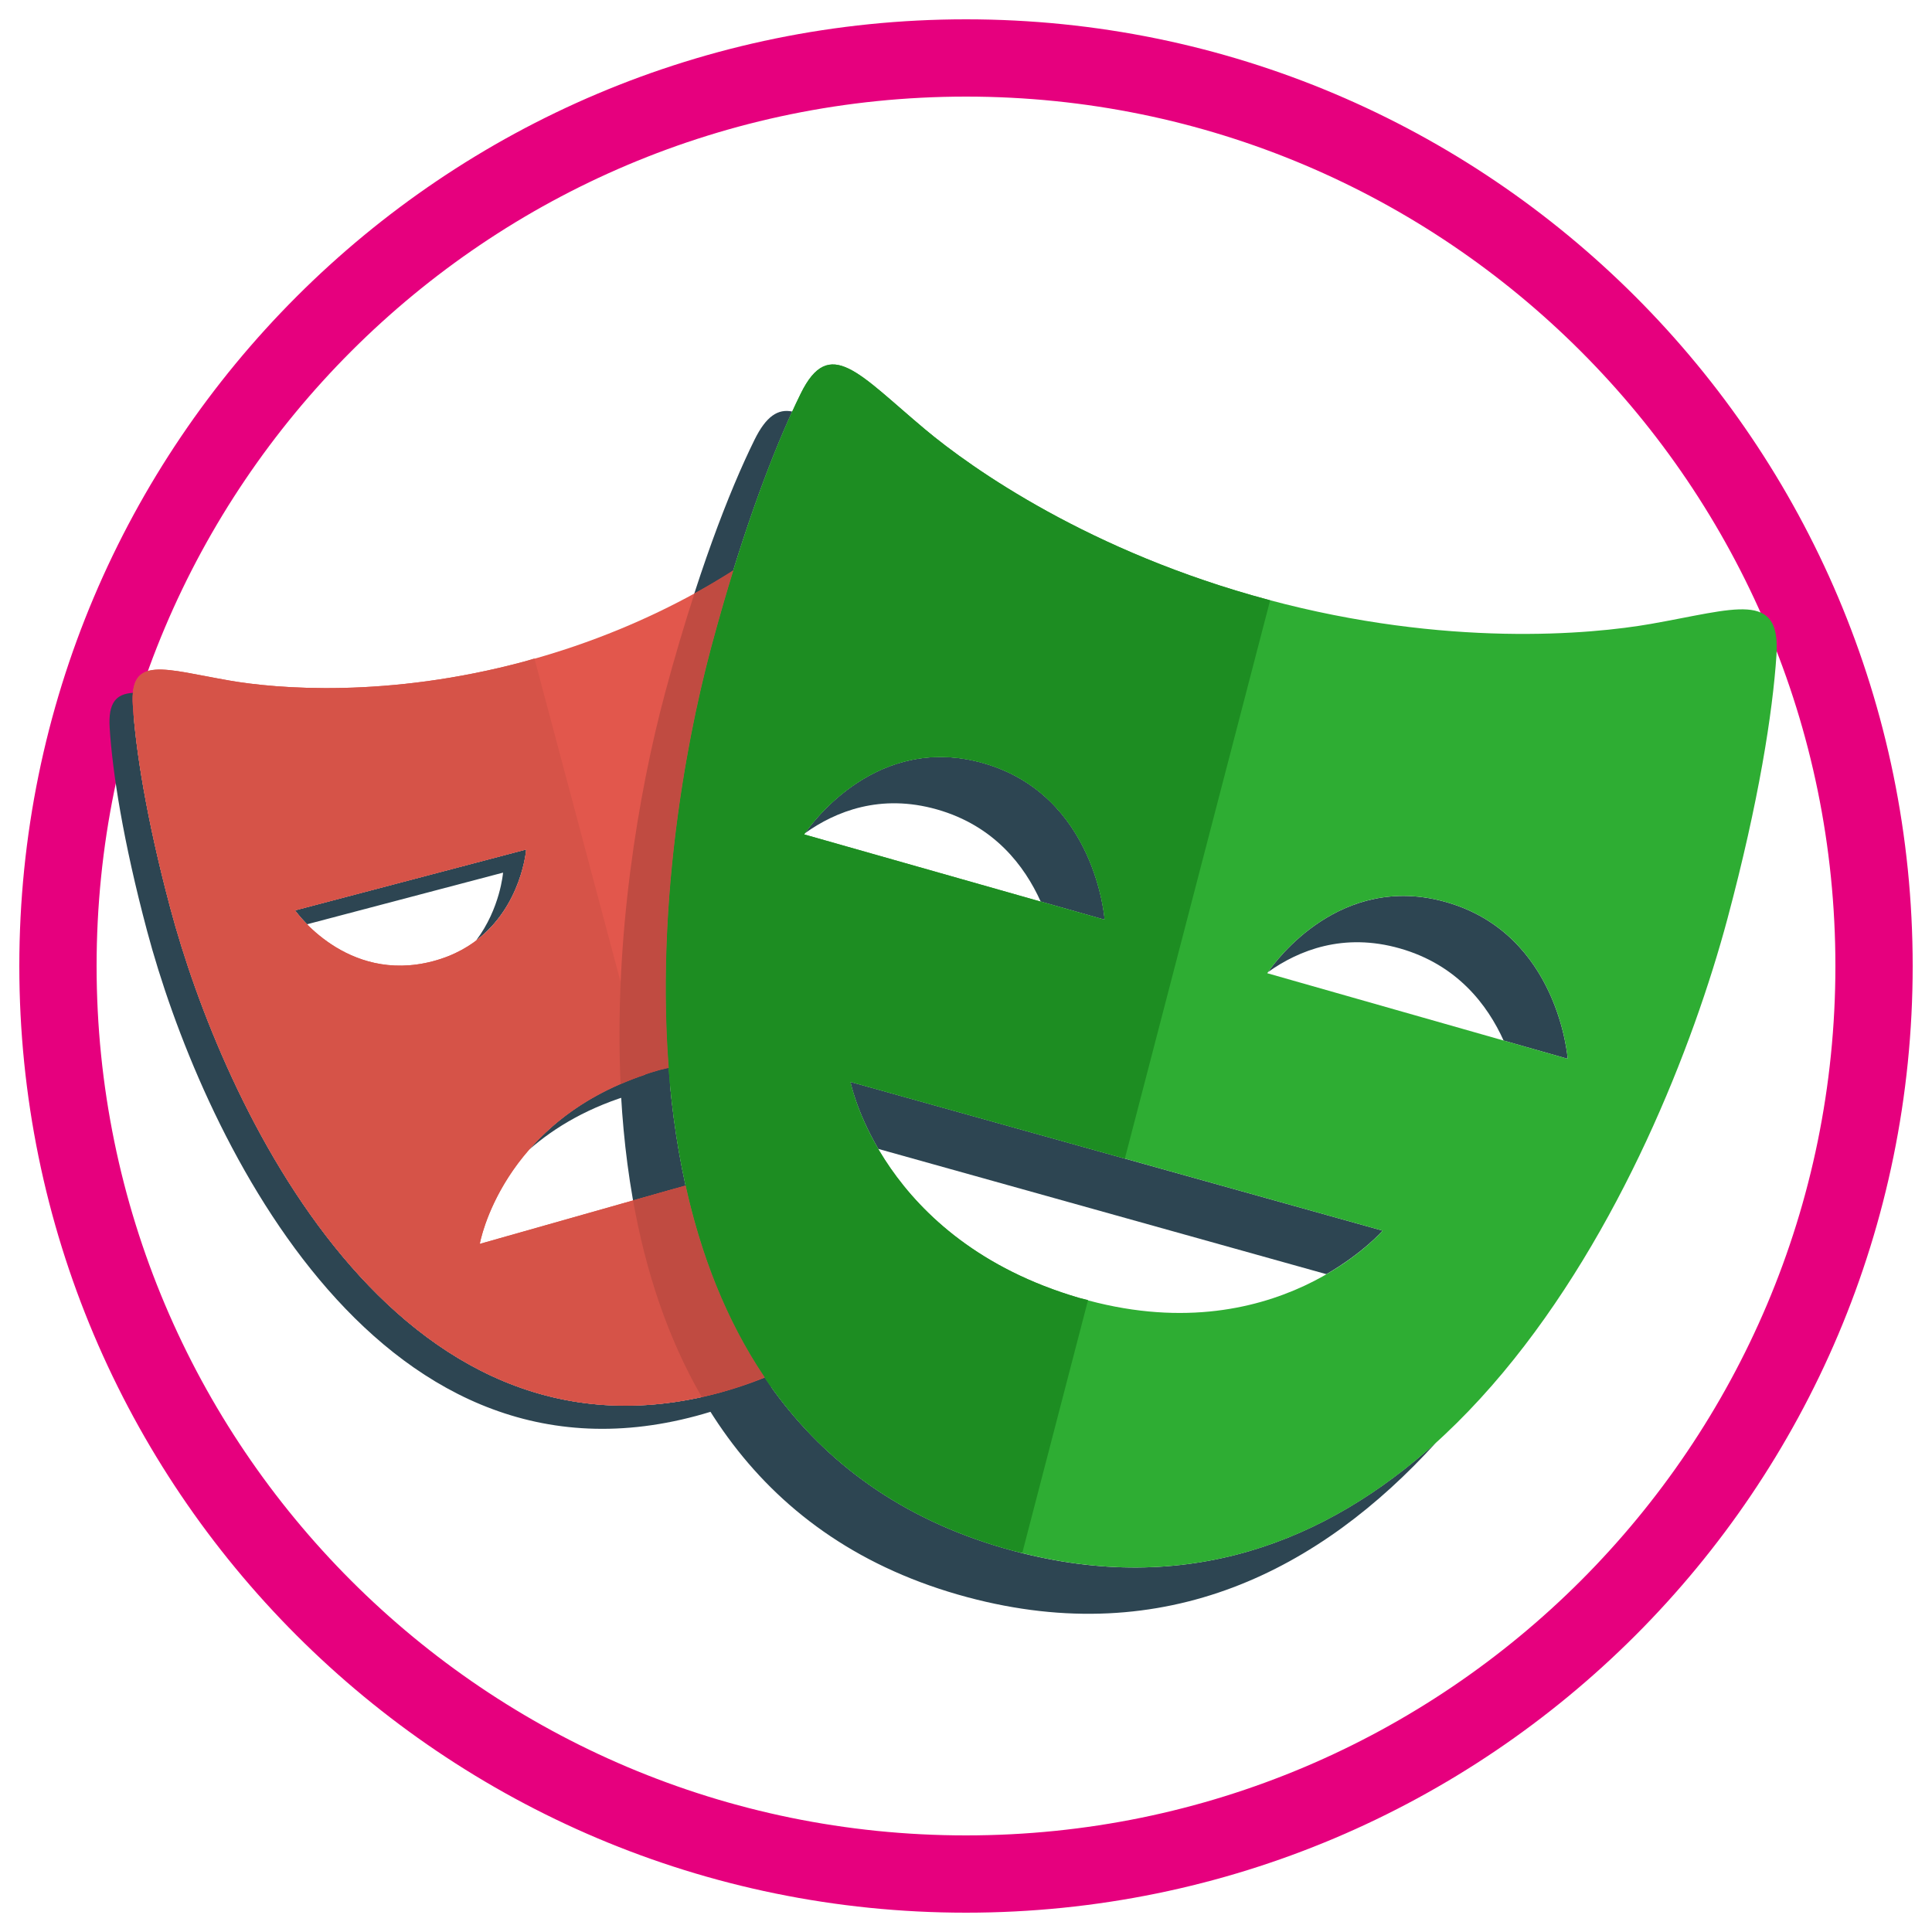
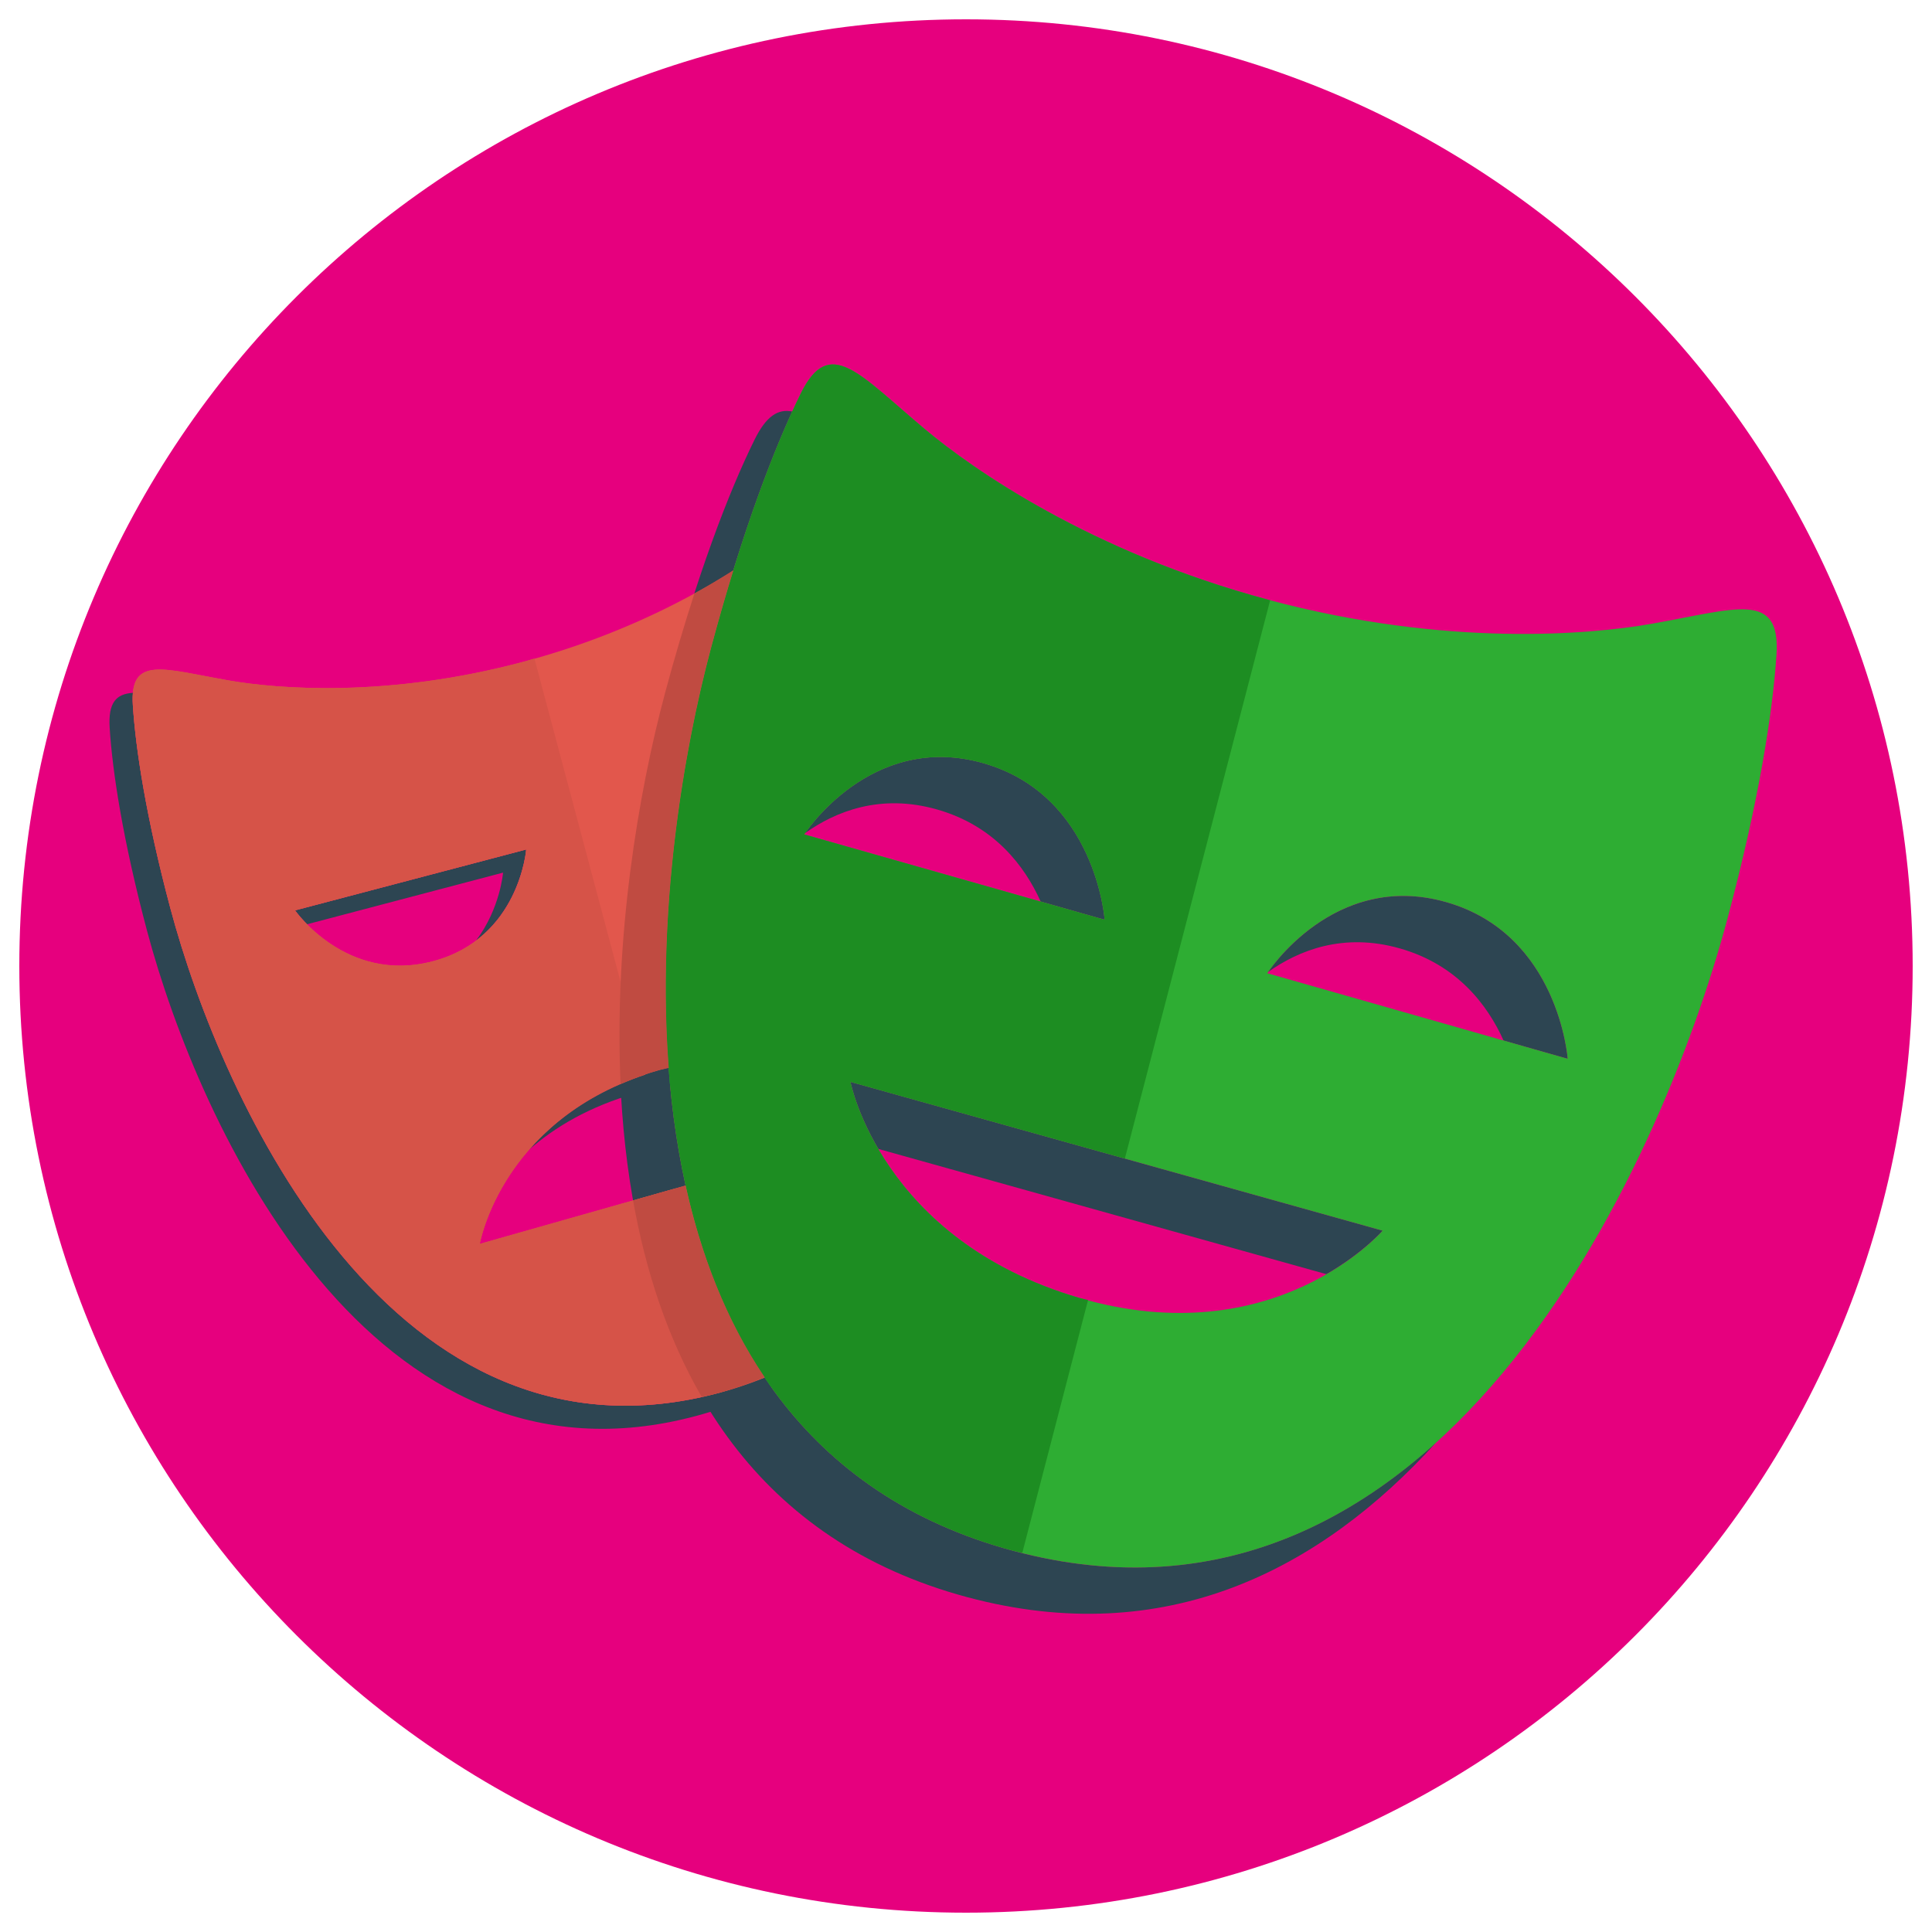
<svg xmlns="http://www.w3.org/2000/svg" width="400" height="400" viewBox="0 0 400 400" fill="none">
-   <circle cx="200" cy="200" r="188" fill="none" stroke="#E6007E" stroke-width="16" />
+   <circle cx="200" cy="200" r="196" fill="#E6007E" />
  <path d="M136.444 221.556C123.558 225.213 115.104 231.625 109.535 238.032C114.869 233.364 122.014 229.08 131.652 226.348C141.51 223.554 149.92 223.574 156.869 224.915V219.481C150.941 218.939 144.145 219.371 136.444 221.556ZM108.946 175.876L61.09 188.484C61.09 188.484 61.962 189.716 63.577 191.36L104.153 180.668C104.153 180.668 103.578 188.077 98.585 194.705C108.03 187.559 108.946 175.876 108.946 175.876ZM149.005 288.347C81.658 306.486 46.027 228.438 35.24 187.928C30.256 169.229 28.08 155.067 27.5 145.928C27.438 144.979 27.466 144.179 27.534 143.446C24.04 143.657 22.367 145.473 22.708 150.721C23.288 159.855 25.463 174.016 30.447 192.721C41.23 233.225 76.866 311.273 144.213 293.134C158.872 289.185 169.885 281.992 178.152 272.81C170.532 279.692 160.995 285.112 149.005 288.347ZM161.661 128.11V132.903H188.077C187.535 131.206 186.989 129.677 186.447 128.11H161.661Z" fill="#2D4552" />
  <path d="M193.981 167.584C205.861 170.958 212.144 179.287 215.465 186.658L228.711 190.42C228.711 190.42 226.904 164.623 203.57 157.995C181.741 151.793 168.308 170.124 166.674 172.496C173.024 167.972 182.297 164.268 193.981 167.584ZM299.422 186.777C277.573 180.547 264.145 198.916 262.535 201.255C268.89 196.736 278.158 193.031 289.837 196.362C301.698 199.741 307.976 208.06 311.307 215.436L324.572 219.212C324.572 219.212 322.736 193.41 299.422 186.777ZM286.262 254.795L176.072 223.99C176.072 223.99 177.265 230.038 181.842 237.869L274.617 263.805C282.255 259.386 286.262 254.795 286.262 254.795ZM209.867 321.102C122.618 297.71 133.166 186.543 147.284 133.865C153.097 112.156 159.073 96.02 164.029 85.204C161.072 84.595 158.623 86.153 156.203 91.075C150.941 101.747 144.212 119.124 137.7 143.45C123.586 196.127 113.038 307.29 200.283 330.682C241.406 341.699 273.442 324.955 297.323 298.659C274.655 319.19 245.714 330.701 209.867 321.102Z" fill="#2D4552" />
  <path d="M161.661 262.296V239.863L99.332 257.537C99.332 257.537 103.938 230.777 136.444 221.556C146.302 218.762 154.713 218.781 161.661 220.123V128.11H192.869C189.471 117.61 186.184 109.526 183.423 103.909C178.856 94.612 174.174 100.775 163.545 109.665C156.059 115.919 137.139 129.261 108.668 136.933C80.197 144.61 57.179 142.574 47.575 140.911C33.96 138.562 26.839 135.572 27.505 145.928C28.085 155.062 30.261 169.224 35.245 187.928C46.027 228.433 81.663 306.481 149.01 288.342C166.602 283.602 179.019 274.233 187.626 262.291H161.661V262.296ZM61.085 188.484L108.946 175.876C108.946 175.876 107.551 194.288 89.609 199.018C71.661 203.743 61.085 188.484 61.085 188.484Z" fill="#E2574C" />
  <path d="M341.786 129.174C329.345 131.355 299.498 134.072 262.612 124.185C225.716 114.304 201.236 97.022 191.537 88.899C177.788 77.383 171.74 69.38 165.788 81.486C160.526 92.163 153.797 109.54 147.284 133.866C133.171 186.543 122.623 297.706 209.867 321.098C297.093 344.47 343.53 242.92 357.644 190.238C364.157 165.917 367.013 147.5 367.799 135.625C368.695 122.173 359.455 126.078 341.786 129.174ZM166.497 172.756C166.497 172.756 180.246 151.372 203.565 158C226.899 164.628 228.706 190.425 228.706 190.425L166.497 172.756ZM223.42 268.713C182.403 256.698 176.077 223.99 176.077 223.99L286.262 254.796C286.262 254.791 264.021 280.578 223.42 268.713ZM262.377 201.495C262.377 201.495 276.107 180.126 299.422 186.773C322.736 193.411 324.572 219.208 324.572 219.208L262.377 201.495Z" fill="#2EAD33" />
  <path d="M139.88 246.04L99.332 257.532C99.332 257.532 103.737 232.44 133.607 222.496L110.647 136.33L108.663 136.933C80.192 144.611 57.174 142.574 47.57 140.911C33.955 138.563 26.834 135.572 27.5 145.929C28.08 155.063 30.256 169.224 35.24 187.929C46.023 228.433 81.658 306.481 149.005 288.342L150.989 287.719L139.88 246.04ZM61.085 188.485L108.946 175.876C108.946 175.876 107.551 194.288 89.609 199.018C71.662 203.743 61.085 188.485 61.085 188.485Z" fill="#D65348" />
  <path d="M225.27 269.163L223.415 268.712C182.398 256.698 176.072 223.99 176.072 223.99L232.89 239.872L262.971 124.281L262.607 124.185C225.711 114.304 201.232 97.022 191.532 88.899C177.783 77.383 171.735 69.38 165.783 81.486C160.526 92.163 153.797 109.54 147.284 133.866C133.171 186.543 122.623 297.706 209.867 321.097L211.655 321.5L225.27 269.163ZM166.497 172.756C166.497 172.756 180.246 151.372 203.565 158C226.899 164.628 228.706 190.425 228.706 190.425L166.497 172.756Z" fill="#1D8D22" />
  <path d="M141.946 245.451L131.072 248.537C133.641 263.019 138.169 276.917 145.276 289.195C146.513 288.922 147.74 288.687 149 288.342C152.302 287.451 155.364 286.348 158.312 285.145C150.371 273.361 145.118 259.789 141.946 245.451ZM137.7 143.451C132.112 164.307 127.113 194.326 128.489 224.436C130.952 223.367 133.554 222.371 136.444 221.551L138.457 221.101C136.003 188.939 141.308 156.165 147.284 133.866C148.799 128.225 150.318 122.978 151.832 118.085C149.393 119.637 146.767 121.228 143.776 122.867C141.759 129.093 139.722 135.898 137.7 143.451Z" fill="#C04B41" />
</svg>
